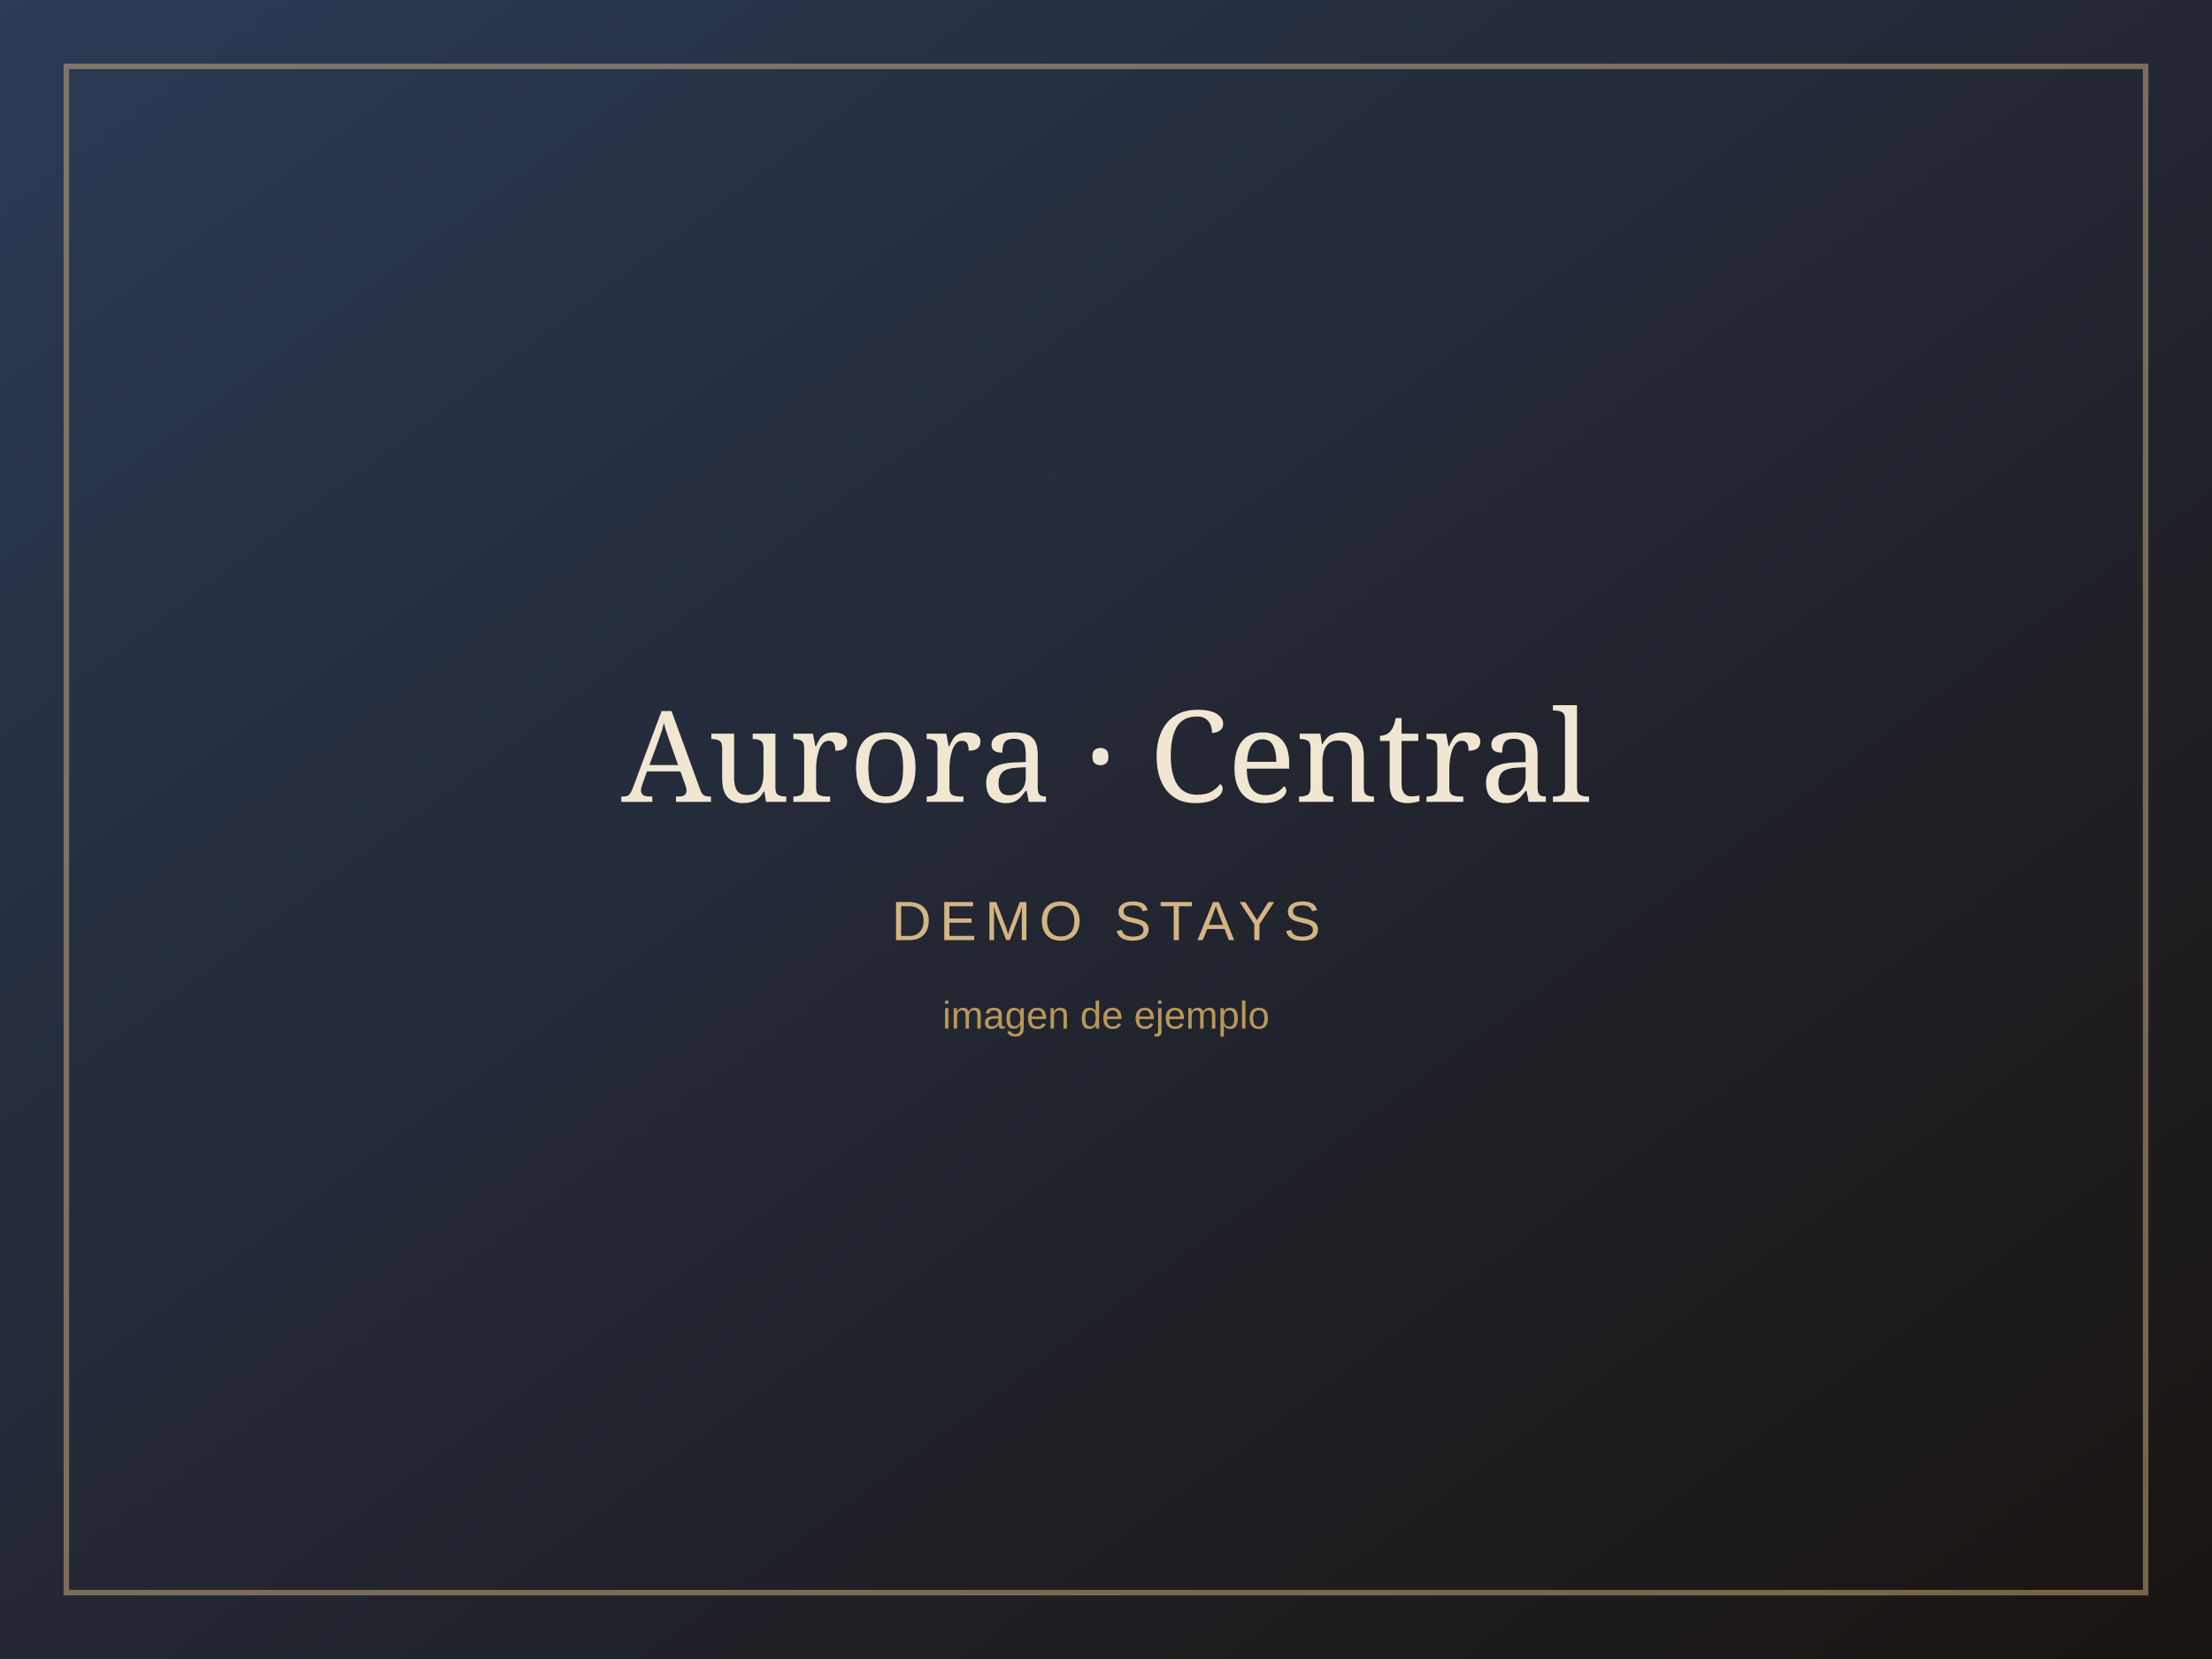
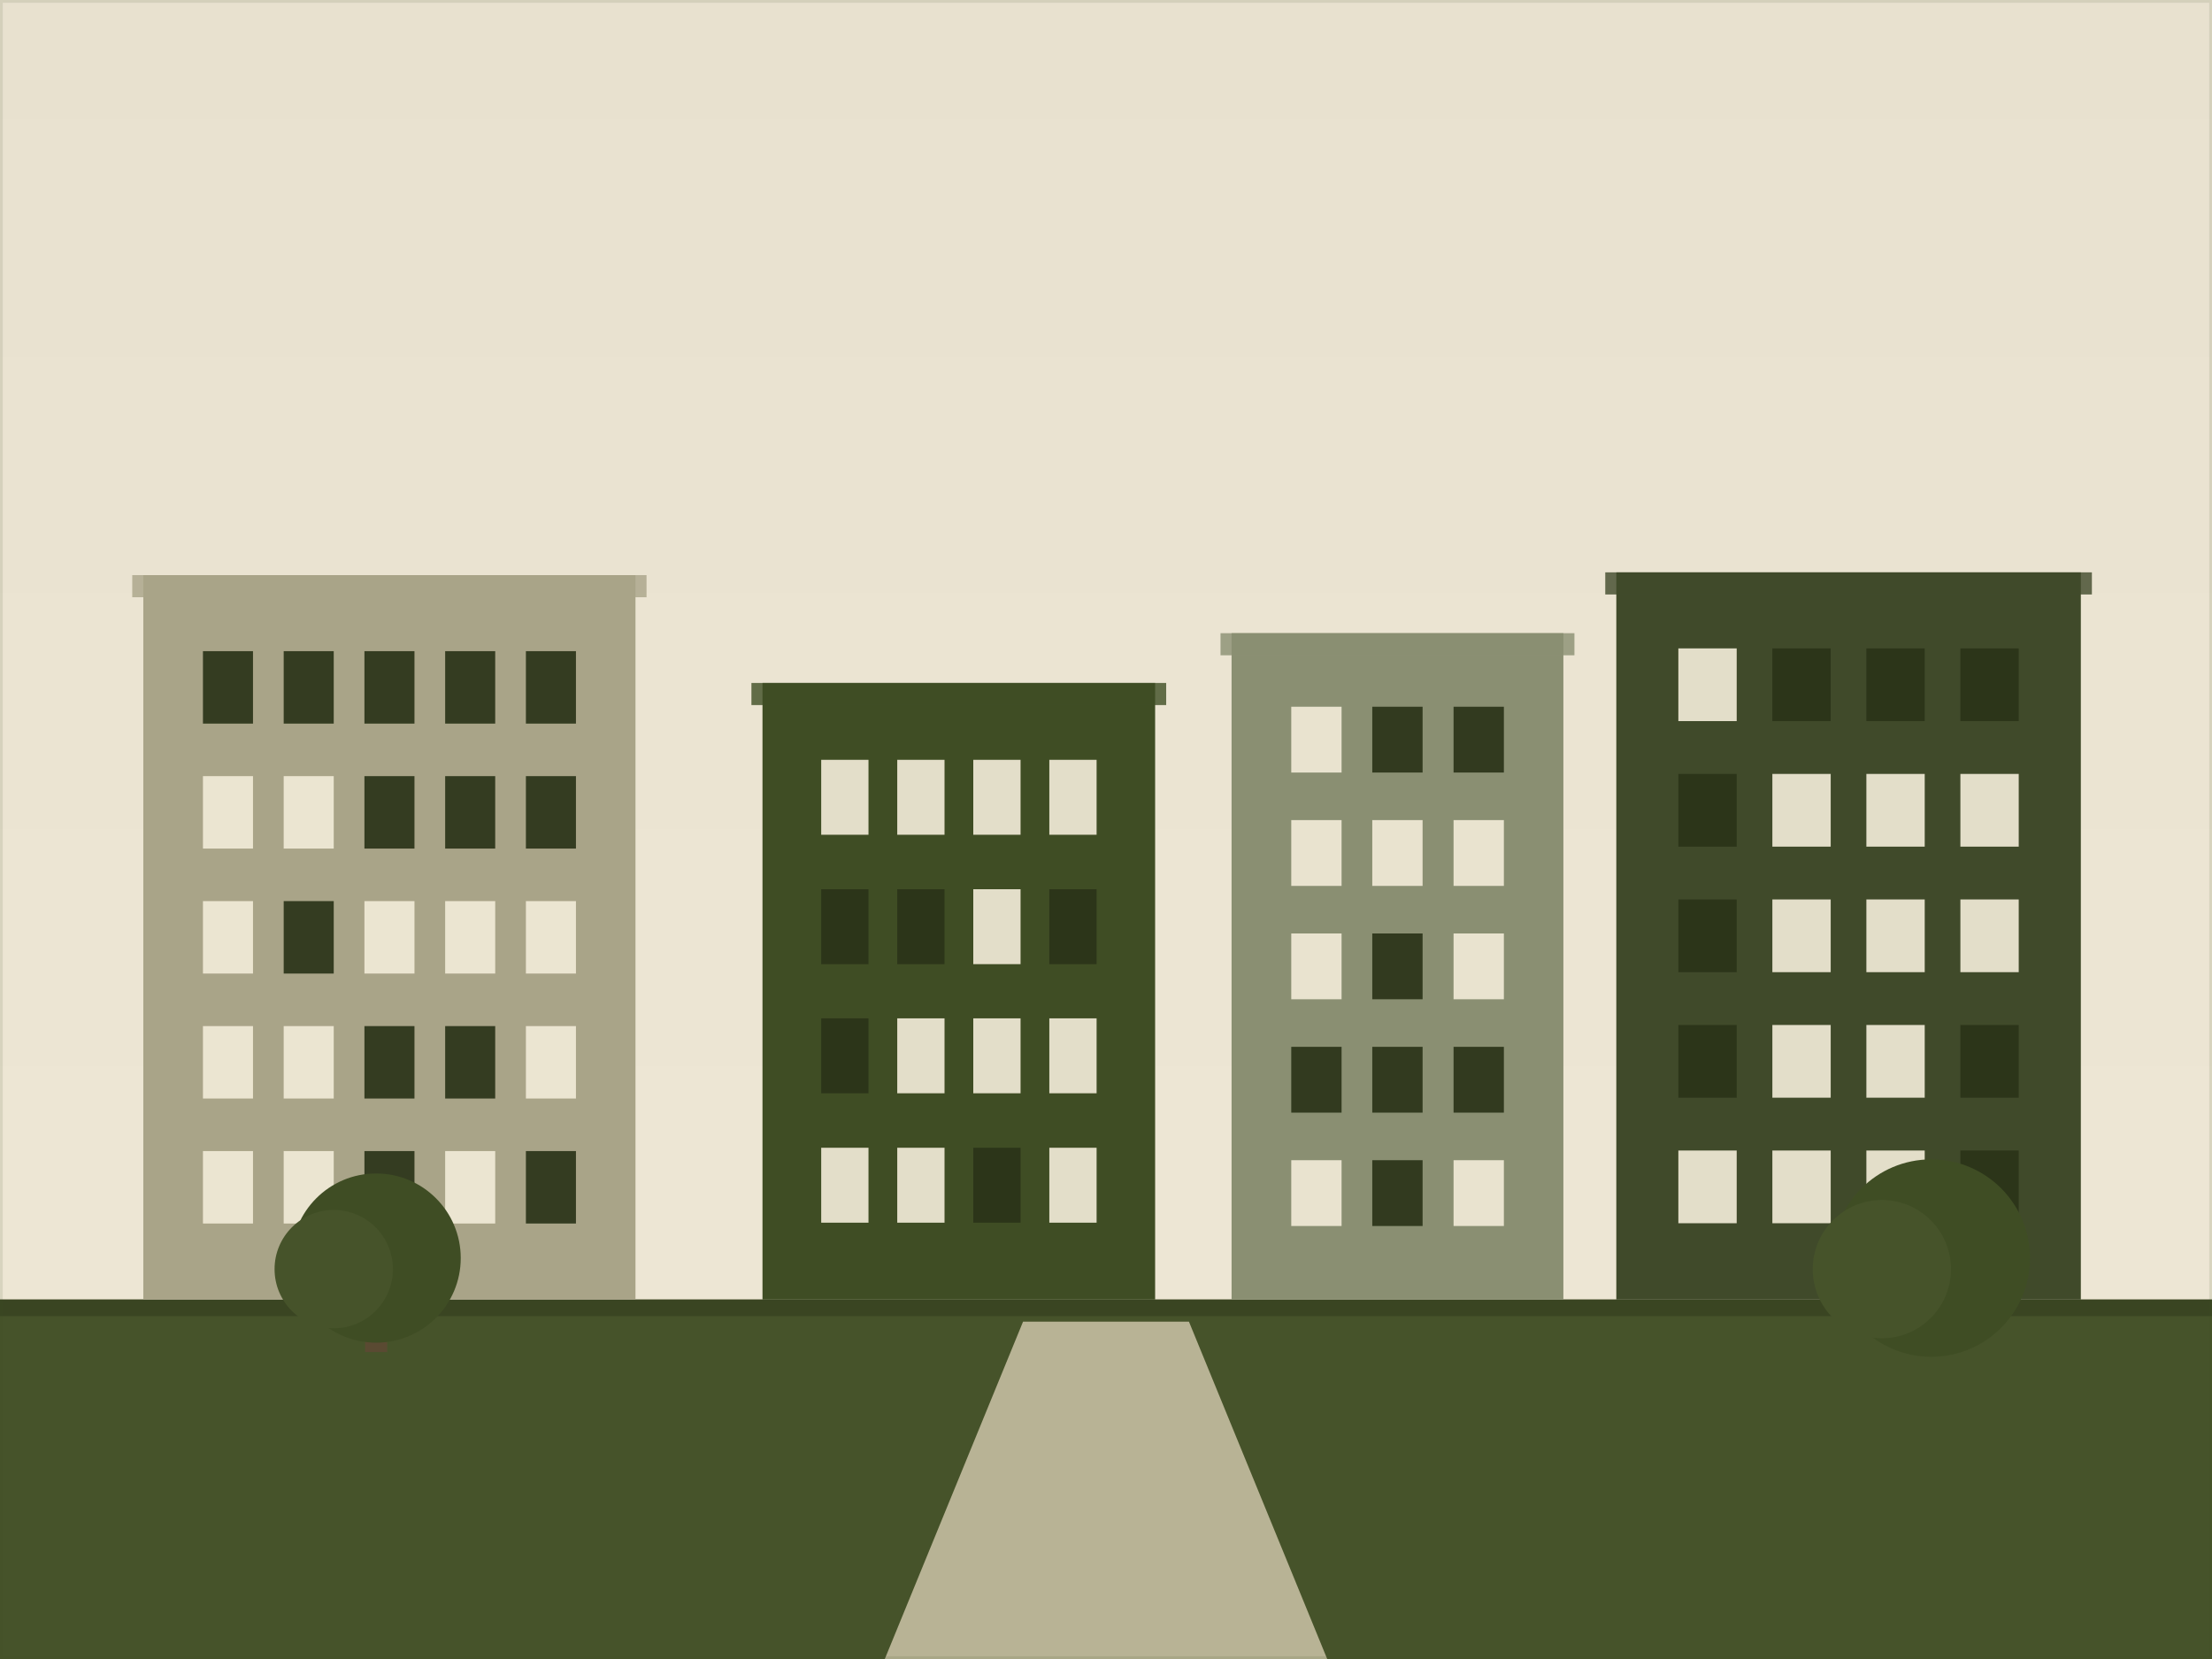
- <svg xmlns="http://www.w3.org/2000/svg" width="800" height="600" viewBox="0 0 800 600" role="img" aria-label="Aurora · Central">
+ <svg xmlns="http://www.w3.org/2000/svg" width="800" height="600" viewBox="0 0 800 600" role="img" aria-label="Complejo residencial Demo Stays">
  <defs>
-     <linearGradient id="g" x1="0" y1="0" x2="1" y2="1">
-       <stop offset="0" stop-color="#2b3a55" />
-       <stop offset="1" stop-color="#1a1410" />
+     <linearGradient id="sky" x1="0" y1="0" x2="0" y2="1">
+       <stop offset="0" stop-color="#e8e1cf" />
+       <stop offset="1" stop-color="#efe8d6" />
    </linearGradient>
  </defs>
-   <rect width="800" height="600" fill="url(#g)" />
-   <rect x="24" y="24" width="752" height="552" fill="none" stroke="#d4b483" stroke-opacity="0.5" stroke-width="2" />
-   <text x="400" y="290" font-family="Georgia, serif" font-size="46" fill="#f0e6d2" text-anchor="middle">Aurora · Central</text>
-   <text x="400" y="340" font-family="Arial, sans-serif" font-size="20" fill="#d4b483" letter-spacing="3" text-anchor="middle">DEMO STAYS</text>
-   <text x="400" y="372" font-family="Arial, sans-serif" font-size="14" fill="#b8975a" text-anchor="middle">imagen de ejemplo</text>
+   <rect width="800" height="600" fill="url(#sky)" />
+   <rect x="0" y="470" width="800" height="130" fill="#46532a" />
+   <rect x="0" y="470" width="800" height="6" fill="#3a4522" />
+   <polygon points="320,600 480,600 430,478 370,478" fill="#cdc4a8" opacity="0.85" />
+   <rect x="51.83" y="208" width="178" height="262" fill="#a9a488" />
+   <rect x="47.83" y="208" width="186" height="8" fill="#a9a488" opacity="0.8" />
+   <rect x="73.4" y="235.5" width="18.1" height="26.2" fill="#2a3318" opacity="0.92" />
+   <rect x="102.6" y="235.5" width="18.1" height="26.2" fill="#2a3318" opacity="0.92" />
+   <rect x="131.8" y="235.5" width="18.1" height="26.2" fill="#2a3318" opacity="0.92" />
+   <rect x="161.0" y="235.5" width="18.1" height="26.2" fill="#2a3318" opacity="0.92" />
+   <rect x="190.2" y="235.5" width="18.1" height="26.2" fill="#2a3318" opacity="0.92" />
+   <rect x="73.4" y="280.7" width="18.1" height="26.2" fill="#f1ead7" opacity="0.92" />
+   <rect x="102.6" y="280.7" width="18.1" height="26.2" fill="#f1ead7" opacity="0.92" />
+   <rect x="131.8" y="280.7" width="18.1" height="26.2" fill="#2a3318" opacity="0.92" />
+   <rect x="161.0" y="280.7" width="18.1" height="26.2" fill="#2a3318" opacity="0.92" />
+   <rect x="190.2" y="280.7" width="18.1" height="26.2" fill="#2a3318" opacity="0.92" />
+   <rect x="73.4" y="325.9" width="18.1" height="26.2" fill="#f1ead7" opacity="0.92" />
+   <rect x="102.6" y="325.9" width="18.1" height="26.2" fill="#2a3318" opacity="0.92" />
+   <rect x="131.8" y="325.9" width="18.1" height="26.2" fill="#f1ead7" opacity="0.92" />
+   <rect x="161.0" y="325.9" width="18.1" height="26.2" fill="#f1ead7" opacity="0.92" />
+   <rect x="190.2" y="325.9" width="18.1" height="26.2" fill="#f1ead7" opacity="0.92" />
+   <rect x="73.4" y="371.1" width="18.1" height="26.2" fill="#f1ead7" opacity="0.92" />
+   <rect x="102.6" y="371.1" width="18.1" height="26.2" fill="#f1ead7" opacity="0.92" />
+   <rect x="131.8" y="371.1" width="18.1" height="26.2" fill="#2a3318" opacity="0.92" />
+   <rect x="161.0" y="371.1" width="18.1" height="26.2" fill="#2a3318" opacity="0.92" />
+   <rect x="190.2" y="371.1" width="18.1" height="26.2" fill="#f1ead7" opacity="0.92" />
+   <rect x="73.4" y="416.3" width="18.1" height="26.2" fill="#f1ead7" opacity="0.92" />
+   <rect x="102.6" y="416.3" width="18.1" height="26.2" fill="#f1ead7" opacity="0.92" />
+   <rect x="131.8" y="416.3" width="18.1" height="26.2" fill="#2a3318" opacity="0.92" />
+   <rect x="161.0" y="416.3" width="18.1" height="26.2" fill="#f1ead7" opacity="0.92" />
+   <rect x="190.2" y="416.3" width="18.1" height="26.2" fill="#2a3318" opacity="0.92" />
+   <rect x="275.766" y="247" width="142" height="223" fill="#3f4d24" />
+   <rect x="271.766" y="247" width="150" height="8" fill="#3f4d24" opacity="0.8" />
+   <rect x="297.0" y="274.8" width="17.1" height="27.1" fill="#f1ead7" opacity="0.92" />
+   <rect x="324.5" y="274.8" width="17.1" height="27.1" fill="#f1ead7" opacity="0.92" />
+   <rect x="352.0" y="274.8" width="17.1" height="27.1" fill="#f1ead7" opacity="0.92" />
+   <rect x="379.5" y="274.8" width="17.1" height="27.1" fill="#f1ead7" opacity="0.92" />
+   <rect x="297.0" y="321.6" width="17.1" height="27.1" fill="#2a3318" opacity="0.92" />
+   <rect x="324.5" y="321.6" width="17.1" height="27.1" fill="#2a3318" opacity="0.92" />
+   <rect x="352.0" y="321.6" width="17.1" height="27.1" fill="#f1ead7" opacity="0.92" />
+   <rect x="379.5" y="321.6" width="17.1" height="27.1" fill="#2a3318" opacity="0.92" />
+   <rect x="297.0" y="368.3" width="17.1" height="27.1" fill="#2a3318" opacity="0.92" />
+   <rect x="324.5" y="368.3" width="17.1" height="27.1" fill="#f1ead7" opacity="0.92" />
+   <rect x="352.0" y="368.3" width="17.1" height="27.1" fill="#f1ead7" opacity="0.92" />
+   <rect x="379.5" y="368.3" width="17.1" height="27.1" fill="#f1ead7" opacity="0.92" />
+   <rect x="297.0" y="415.1" width="17.1" height="27.1" fill="#f1ead7" opacity="0.92" />
+   <rect x="324.5" y="415.1" width="17.1" height="27.1" fill="#f1ead7" opacity="0.92" />
+   <rect x="352.0" y="415.1" width="17.1" height="27.1" fill="#2a3318" opacity="0.92" />
+   <rect x="379.5" y="415.1" width="17.1" height="27.1" fill="#f1ead7" opacity="0.92" />
+   <rect x="445.418" y="229" width="120" height="241" fill="#8a8f72" />
+   <rect x="441.418" y="229" width="128" height="8" fill="#8a8f72" opacity="0.8" />
+   <rect x="467.0" y="255.6" width="18.2" height="23.8" fill="#f1ead7" opacity="0.92" />
+   <rect x="496.3" y="255.6" width="18.2" height="23.8" fill="#2a3318" opacity="0.92" />
+   <rect x="525.7" y="255.6" width="18.2" height="23.8" fill="#2a3318" opacity="0.92" />
+   <rect x="467.0" y="296.6" width="18.2" height="23.8" fill="#f1ead7" opacity="0.92" />
+   <rect x="496.3" y="296.6" width="18.2" height="23.8" fill="#f1ead7" opacity="0.92" />
+   <rect x="525.7" y="296.6" width="18.2" height="23.8" fill="#f1ead7" opacity="0.92" />
+   <rect x="467.0" y="337.6" width="18.2" height="23.8" fill="#f1ead7" opacity="0.92" />
+   <rect x="496.3" y="337.6" width="18.2" height="23.8" fill="#2a3318" opacity="0.92" />
+   <rect x="525.7" y="337.6" width="18.2" height="23.8" fill="#f1ead7" opacity="0.92" />
+   <rect x="467.0" y="378.6" width="18.2" height="23.8" fill="#2a3318" opacity="0.92" />
+   <rect x="496.3" y="378.6" width="18.2" height="23.8" fill="#2a3318" opacity="0.92" />
+   <rect x="525.7" y="378.6" width="18.2" height="23.8" fill="#2a3318" opacity="0.92" />
+   <rect x="467.0" y="419.6" width="18.2" height="23.8" fill="#f1ead7" opacity="0.92" />
+   <rect x="496.3" y="419.6" width="18.2" height="23.8" fill="#2a3318" opacity="0.92" />
+   <rect x="525.7" y="419.6" width="18.2" height="23.8" fill="#f1ead7" opacity="0.92" />
+   <rect x="584.562" y="207" width="168" height="263" fill="#404a2a" />
+   <rect x="580.562" y="207" width="176" height="8" fill="#404a2a" opacity="0.8" />
+   <rect x="607.0" y="234.5" width="21.1" height="26.3" fill="#f1ead7" opacity="0.92" />
+   <rect x="641.0" y="234.5" width="21.1" height="26.3" fill="#2a3318" opacity="0.92" />
+   <rect x="675.0" y="234.5" width="21.1" height="26.3" fill="#2a3318" opacity="0.92" />
+   <rect x="709.0" y="234.5" width="21.1" height="26.3" fill="#2a3318" opacity="0.92" />
+   <rect x="607.0" y="279.9" width="21.1" height="26.3" fill="#2a3318" opacity="0.92" />
+   <rect x="641.0" y="279.9" width="21.1" height="26.3" fill="#f1ead7" opacity="0.92" />
+   <rect x="675.0" y="279.9" width="21.1" height="26.3" fill="#f1ead7" opacity="0.92" />
+   <rect x="709.0" y="279.9" width="21.1" height="26.3" fill="#f1ead7" opacity="0.92" />
+   <rect x="607.0" y="325.3" width="21.1" height="26.3" fill="#2a3318" opacity="0.92" />
+   <rect x="641.0" y="325.3" width="21.1" height="26.3" fill="#f1ead7" opacity="0.92" />
+   <rect x="675.0" y="325.3" width="21.1" height="26.3" fill="#f1ead7" opacity="0.92" />
+   <rect x="709.0" y="325.3" width="21.1" height="26.3" fill="#f1ead7" opacity="0.92" />
+   <rect x="607.0" y="370.7" width="21.1" height="26.3" fill="#2a3318" opacity="0.92" />
+   <rect x="641.0" y="370.7" width="21.1" height="26.3" fill="#f1ead7" opacity="0.92" />
+   <rect x="675.0" y="370.7" width="21.1" height="26.3" fill="#f1ead7" opacity="0.92" />
+   <rect x="709.0" y="370.7" width="21.1" height="26.3" fill="#2a3318" opacity="0.92" />
+   <rect x="607.0" y="416.1" width="21.1" height="26.3" fill="#f1ead7" opacity="0.92" />
+   <rect x="641.0" y="416.1" width="21.1" height="26.3" fill="#f1ead7" opacity="0.92" />
+   <rect x="675.0" y="416.1" width="21.1" height="26.3" fill="#f1ead7" opacity="0.92" />
+   <rect x="709.0" y="416.1" width="21.1" height="26.3" fill="#2a3318" opacity="0.92" />
+   <rect x="132.033" y="455" width="8" height="34" fill="#5a4a32" />
+   <circle cx="136.033" cy="455" r="30.6" fill="#3f4d24" />
+   <circle cx="120.7" cy="459.0" r="21.4" fill="#46532a" />
+   <rect x="694.475" y="455" width="8" height="34" fill="#5a4a32" />
+   <circle cx="698.475" cy="455" r="35.7" fill="#3f4d24" />
+   <circle cx="680.6" cy="459.0" r="25.0" fill="#46532a" />
+   <rect x="0.5" y="0.5" width="799" height="599" fill="none" stroke="#3f4d24" stroke-opacity="0.12" />
</svg>
